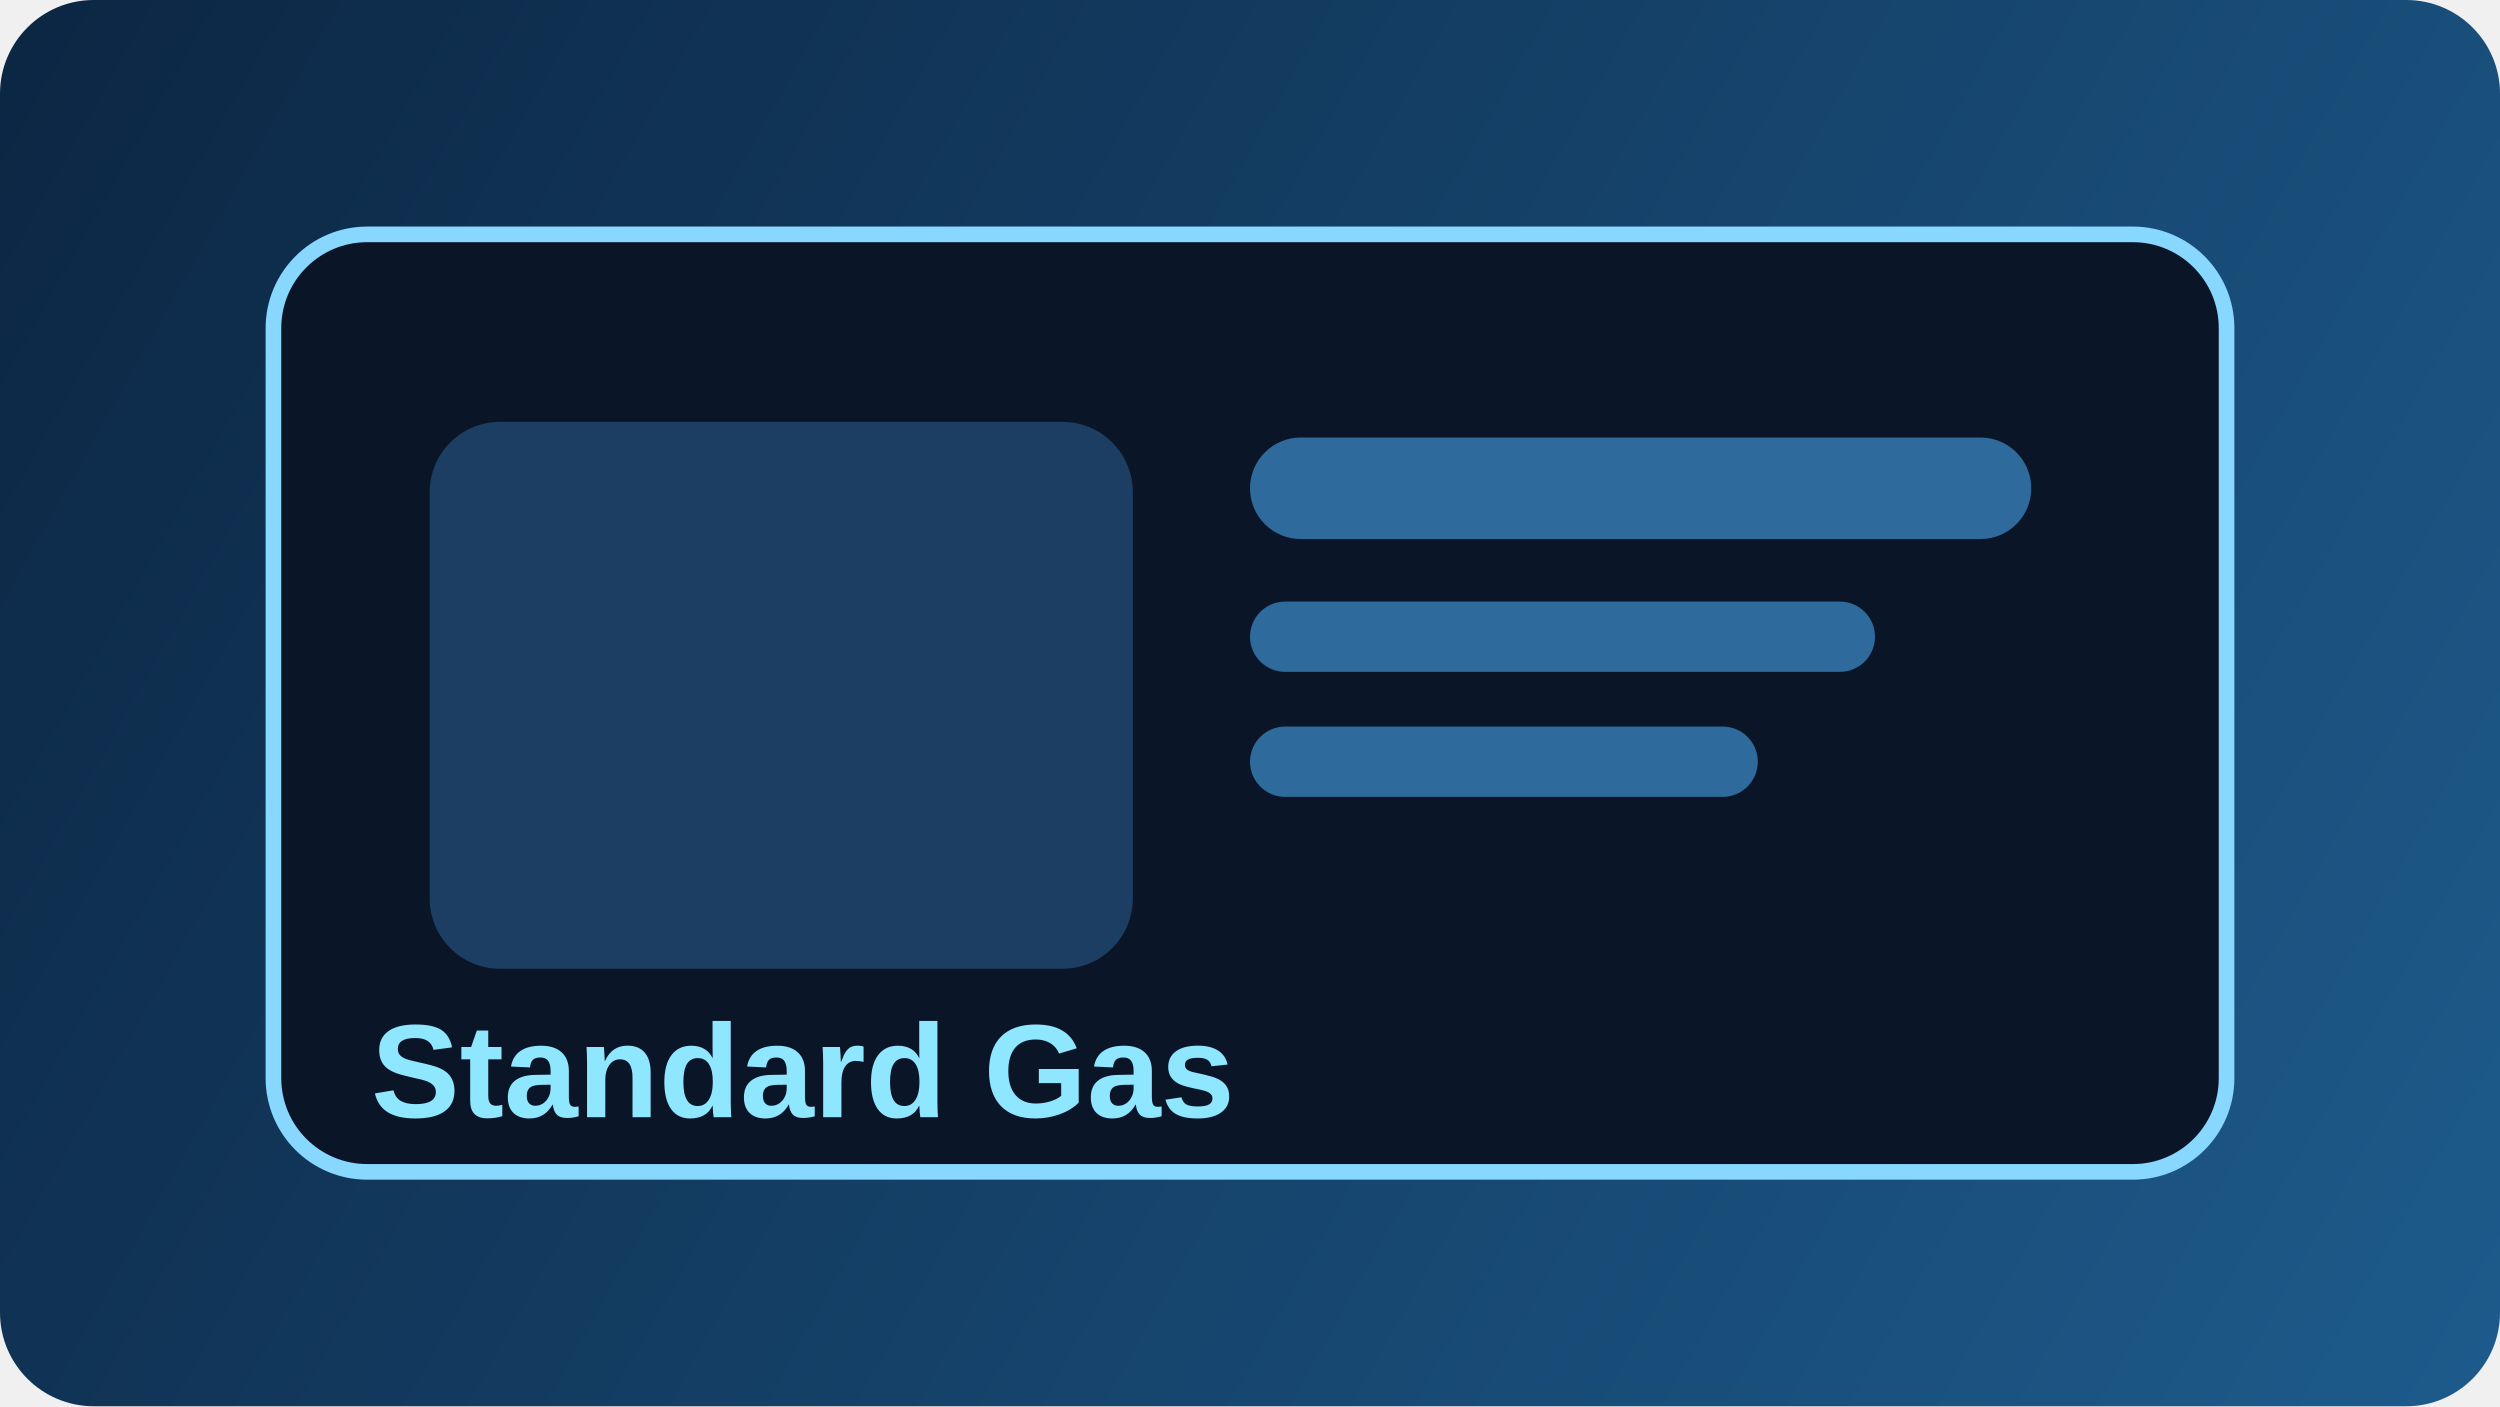
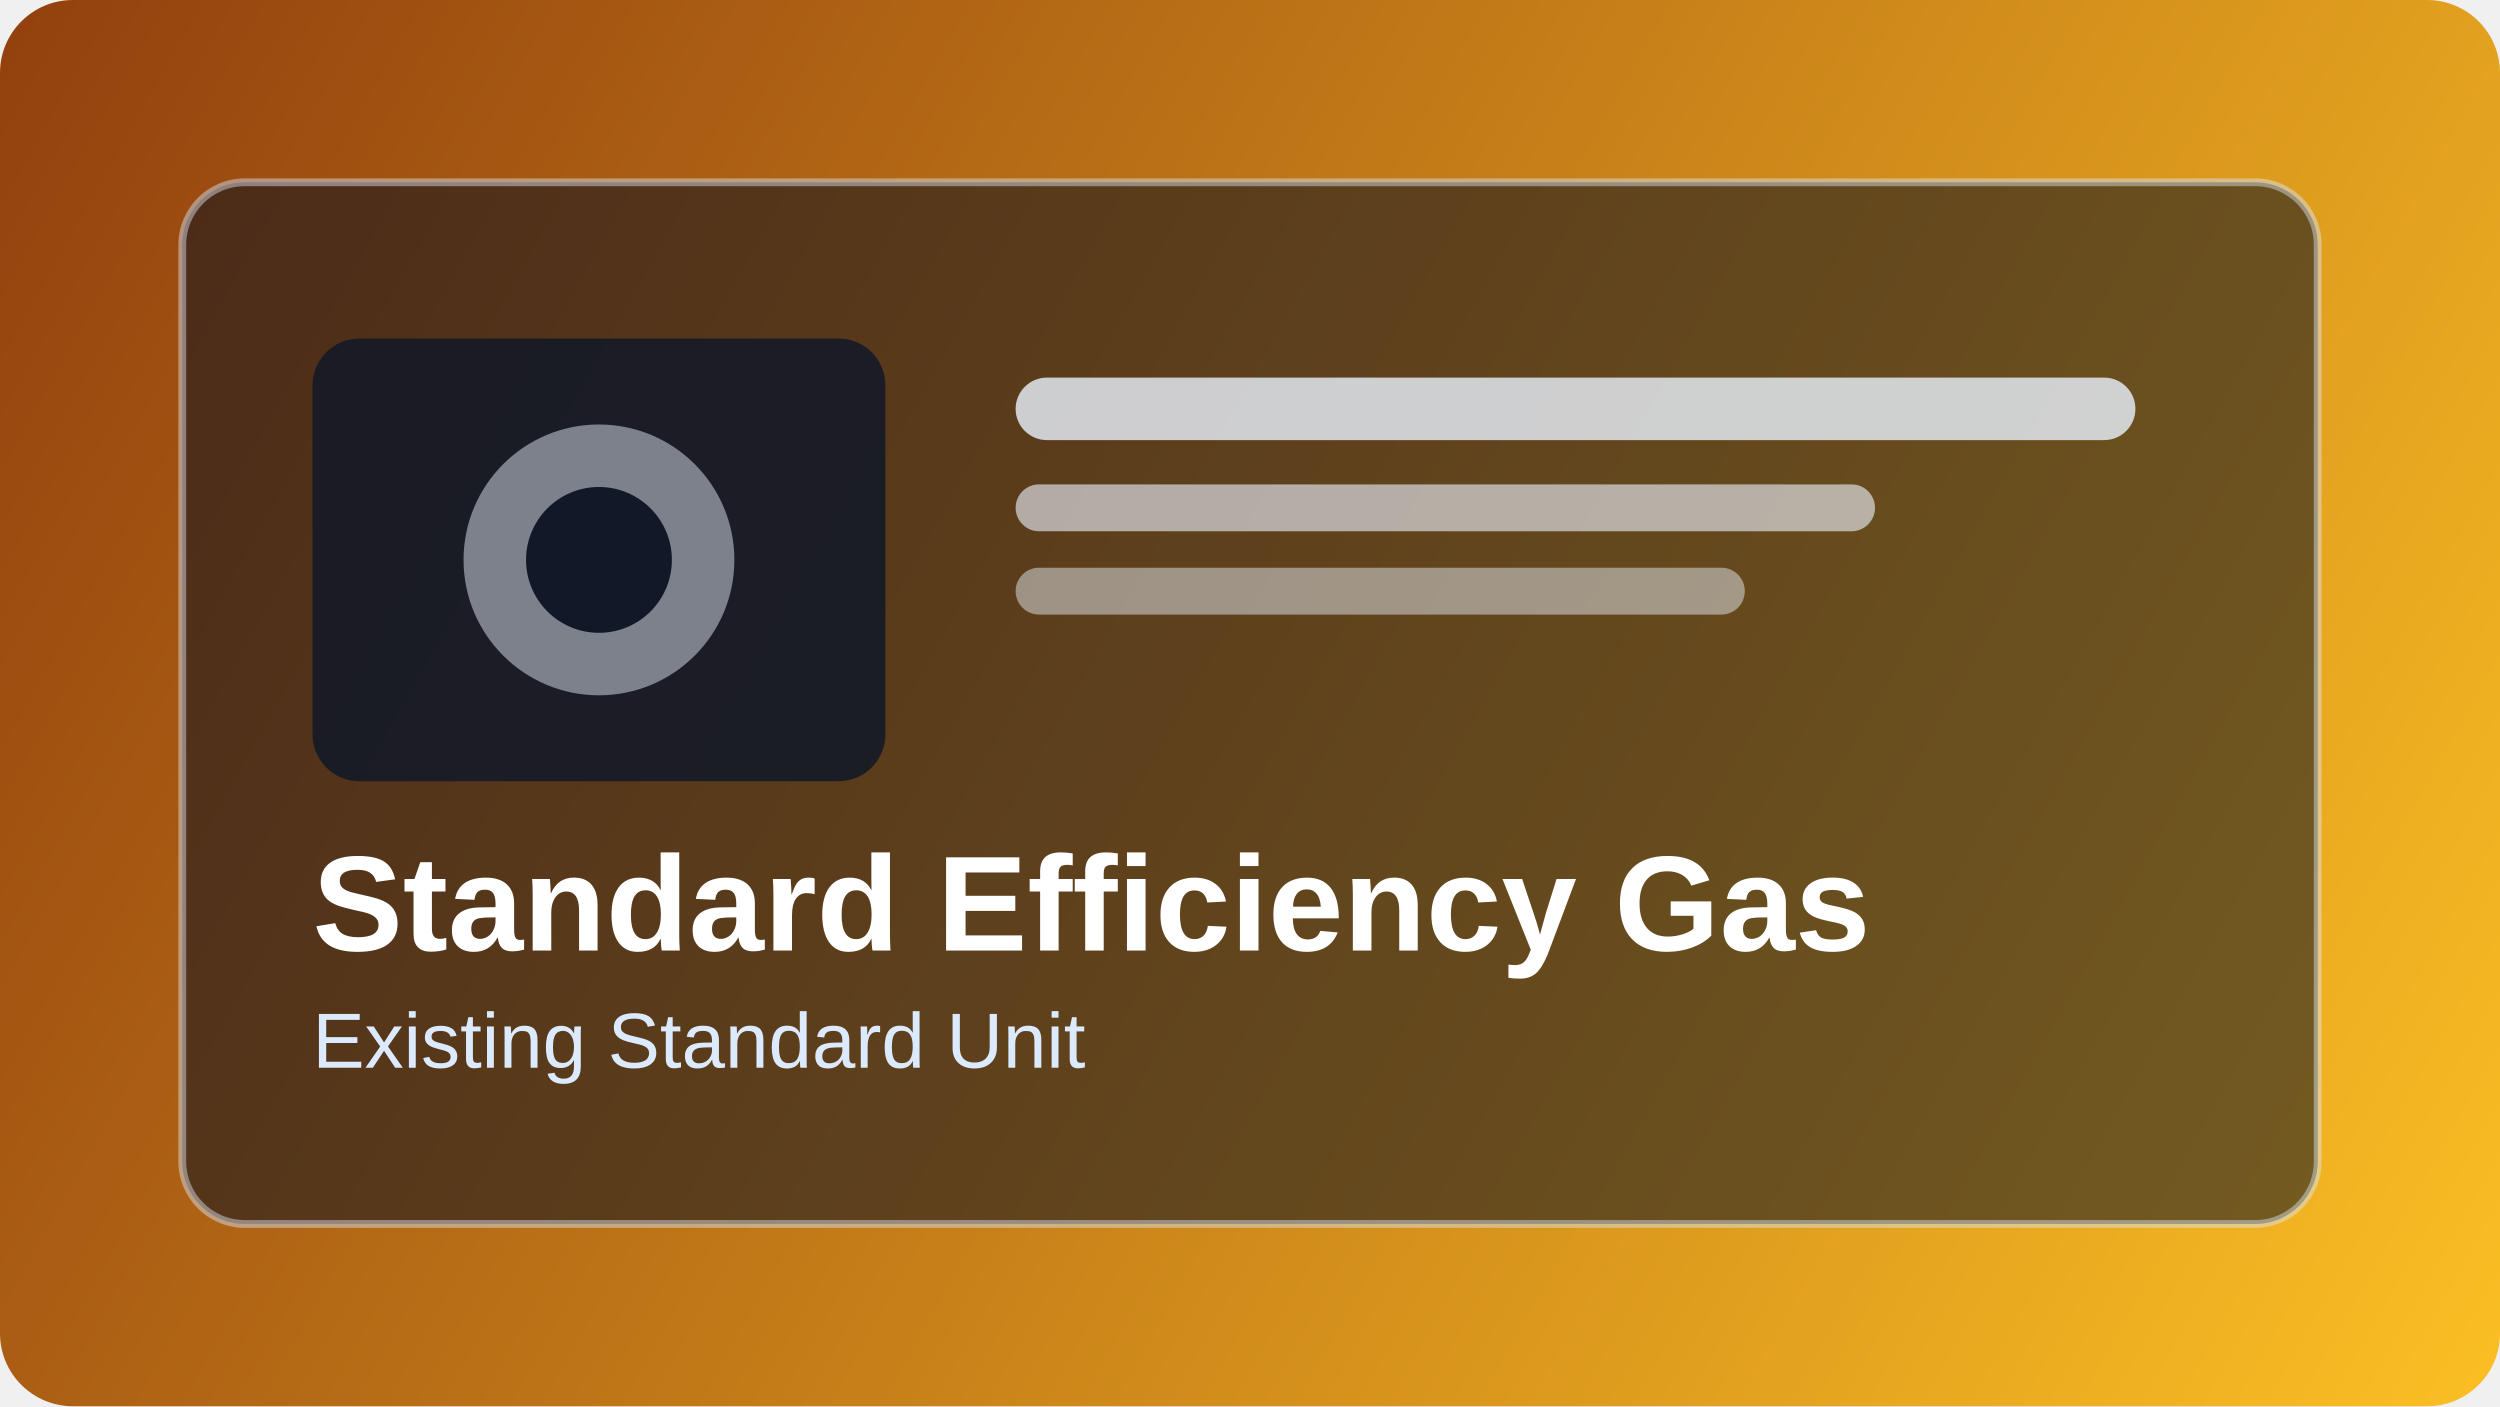
- <svg xmlns="http://www.w3.org/2000/svg" width="640" height="360" viewBox="0 0 640 360" fill="none">
+ <svg xmlns="http://www.w3.org/2000/svg" width="960" height="540" viewBox="0 0 960 540" fill="none">
  <defs>
-     <linearGradient id="g" x1="0" y1="0" x2="640" y2="360" gradientUnits="userSpaceOnUse">
-       <stop stop-color="#0C2643" />
-       <stop offset="1" stop-color="#1D5B8C" />
+     <linearGradient id="bg" x1="0" y1="0" x2="960" y2="540" gradientUnits="userSpaceOnUse">
+       <stop stop-color="#92400e" />
+       <stop offset="1" stop-color="#fbbf24" />
    </linearGradient>
  </defs>
-   <rect width="640" height="360" rx="24" fill="url(#g)" />
-   <rect x="70" y="60" width="500" height="240" rx="24" fill="#0A1528" stroke="#87D7FF" stroke-width="4" />
-   <rect x="110" y="108" width="180" height="140" rx="18" fill="#1D3E63" />
-   <rect x="320" y="112" width="200" height="26" rx="13" fill="#2E6A9B" />
-   <rect x="320" y="154" width="160" height="18" rx="9" fill="#2E6A9B" />
-   <rect x="320" y="186" width="130" height="18" rx="9" fill="#2E6A9B" />
-   <text x="95" y="286" fill="#8EE6FF" font-size="34" font-family="Segoe UI,Arial,sans-serif" font-weight="700">Standard Gas</text>
+   <rect width="960" height="540" rx="28" fill="url(#bg)" />
+   <rect x="70" y="70" width="820" height="400" rx="24" fill="#0b1220" fill-opacity="0.55" stroke="#dbeafe" stroke-opacity="0.45" stroke-width="3" />
+   <rect x="120" y="130" width="220" height="170" rx="18" fill="#111827" fill-opacity="0.85" />
+   <circle cx="230" cy="215" r="52" fill="#9ca3af" fill-opacity="0.75" />
+   <circle cx="230" cy="215" r="28" fill="#111827" />
+   <rect x="390" y="145" width="430" height="24" rx="12" fill="#e2e8f0" fill-opacity="0.85" />
+   <rect x="390" y="186" width="330" height="18" rx="9" fill="#e2e8f0" fill-opacity="0.65" />
+   <rect x="390" y="218" width="280" height="18" rx="9" fill="#e2e8f0" fill-opacity="0.5" />
+   <text x="120" y="365" fill="#ffffff" font-size="52" font-family="Segoe UI, Arial, sans-serif" font-weight="700">Standard Efficiency Gas</text>
+   <text x="120" y="410" fill="#dbeafe" font-size="30" font-family="Segoe UI, Arial, sans-serif" font-weight="500">Existing Standard Unit</text>
</svg>
